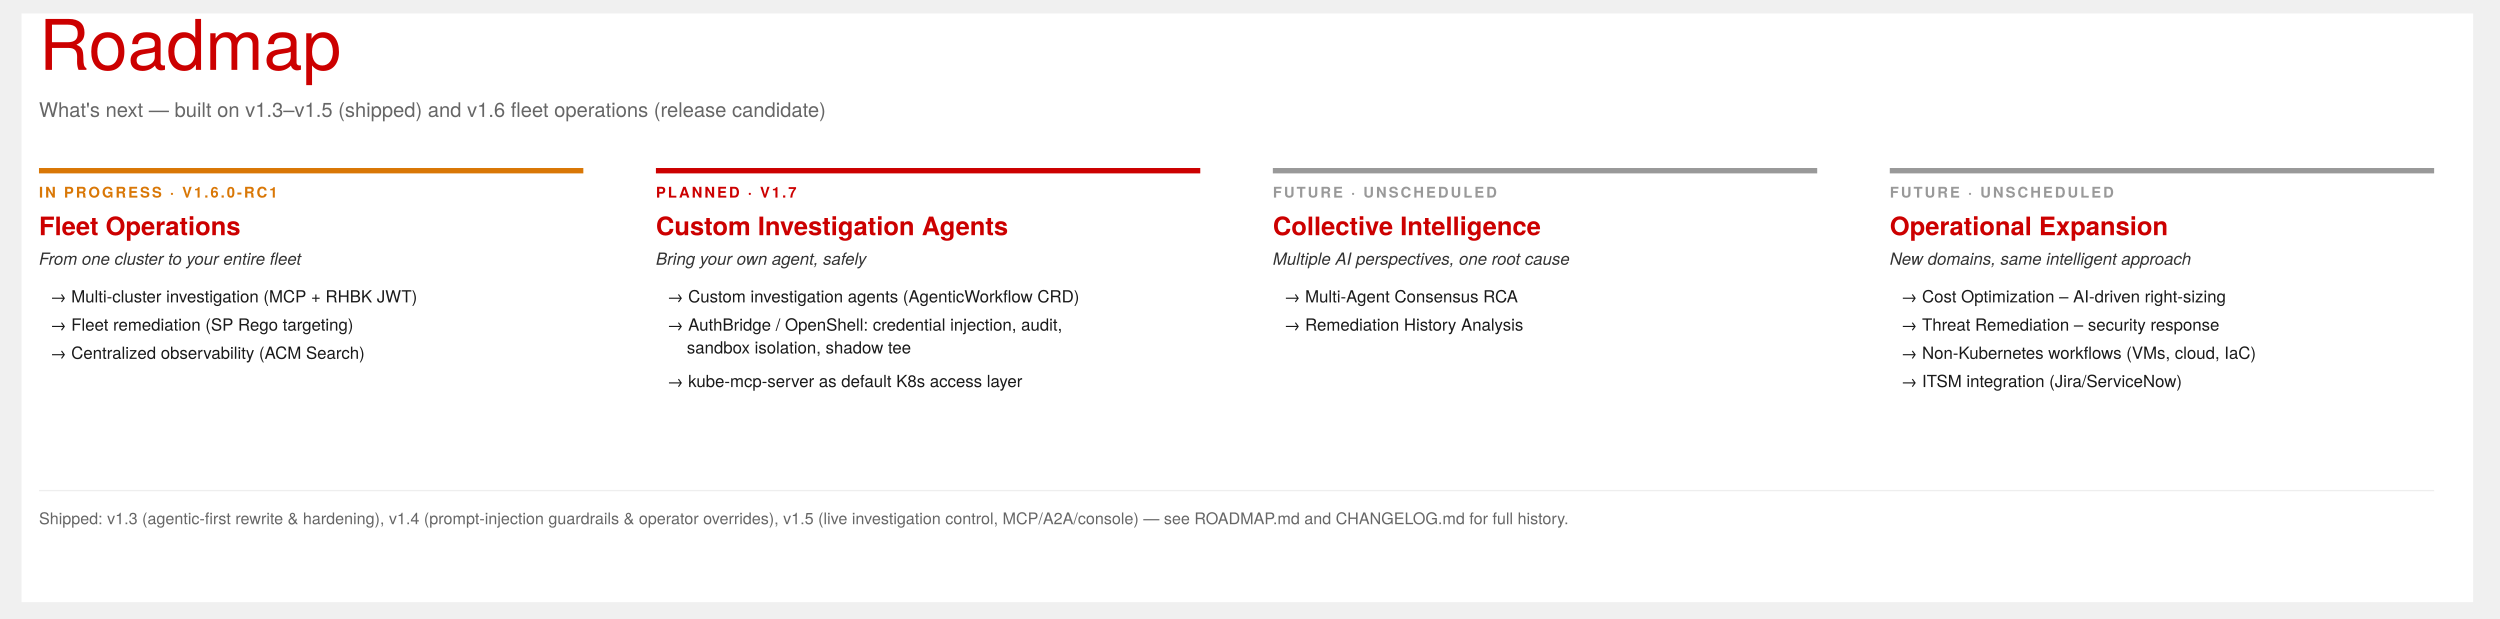
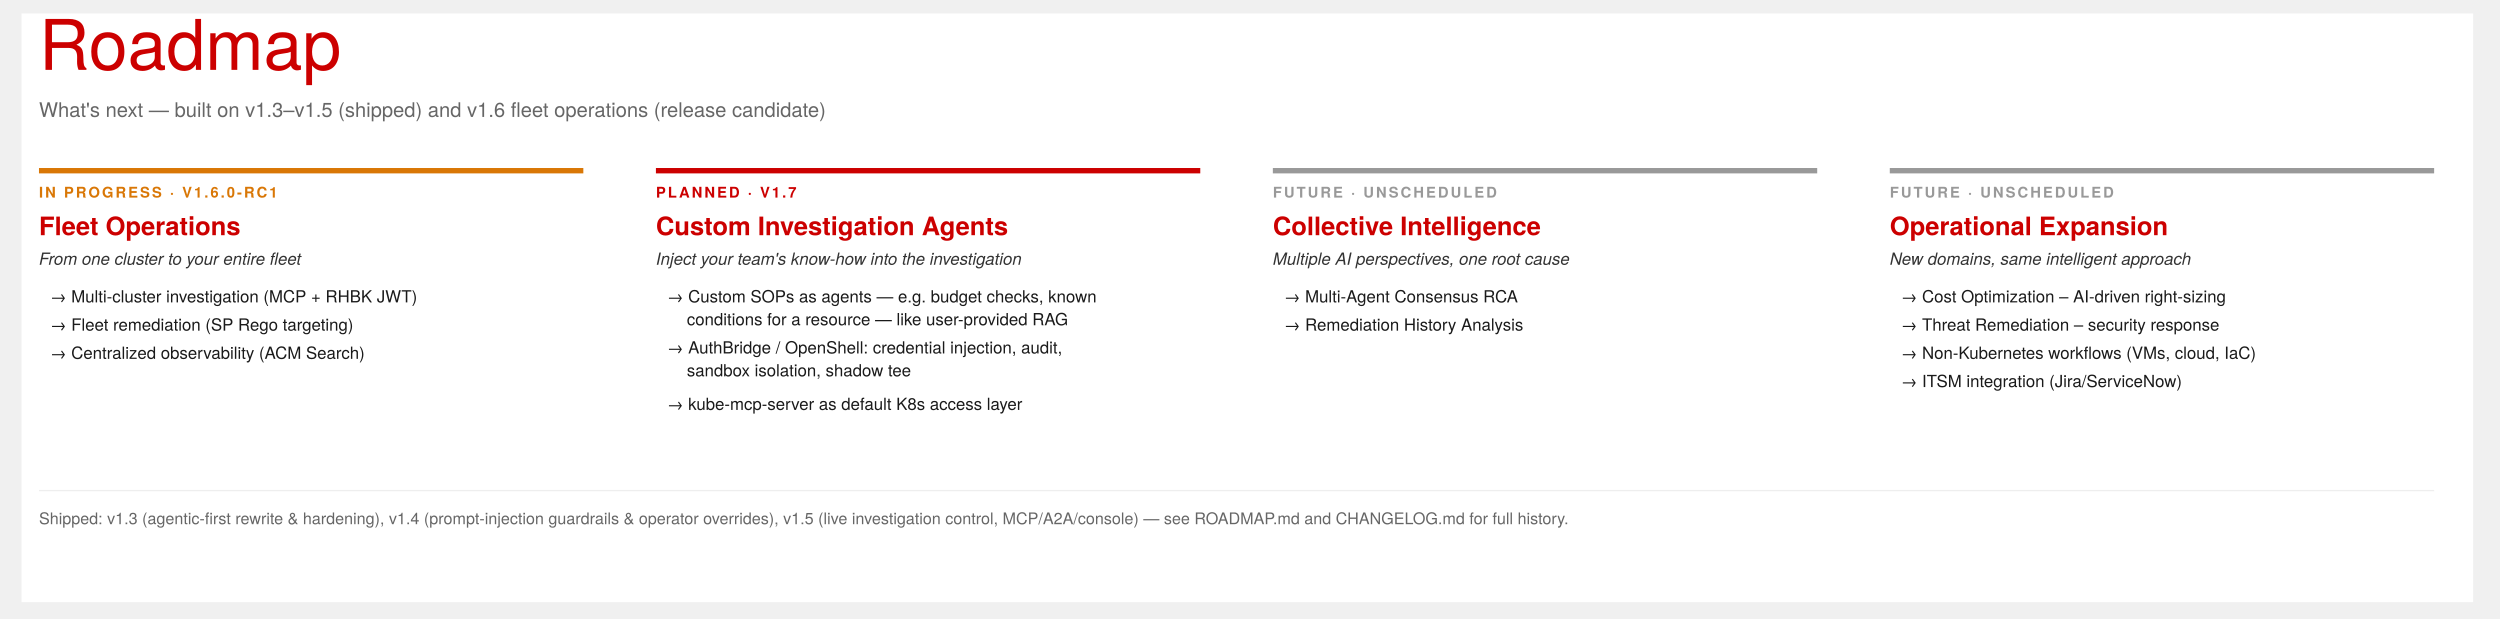
<svg xmlns="http://www.w3.org/2000/svg" width="1860" height="460" viewBox="40 25 1860 460">
  <path id="Path" fill="#ffffff" stroke="none" d="M 56 35 L 1880 35 L 1880 473 L 56 473 Z" />
  <text id="Roadmap" xml:space="preserve" x="69" y="77" font-family="Helvetica Neue" font-size="52" font-weight="300" fill="#cc0000">Roadmap</text>
  <text id="Subtitle" xml:space="preserve" x="69" y="112" font-family="Helvetica Neue" font-size="15" fill="#666666">What's next — built on v1.3–v1.5 (shipped) and v1.6 fleet operations (release candidate)</text>
  <rect id="accent1" x="69" y="150" width="405" height="4" fill="#d97706" />
  <text id="badge1" xml:space="preserve" x="69" y="172" font-family="Helvetica Neue" font-size="11" font-weight="700" letter-spacing="1.5" fill="#d97706">IN PROGRESS · V1.6.0-RC1</text>
  <text id="title1" xml:space="preserve" x="69" y="200" font-family="Helvetica Neue" font-size="19" font-weight="700" fill="#cc0000">Fleet Operations</text>
  <text id="tagline1" xml:space="preserve" x="69" y="222" font-family="Helvetica Neue" font-size="12.5" font-style="italic" fill="#333333">From one cluster to your entire fleet</text>
  <text id="bullet1-1" xml:space="preserve" x="77" y="250" font-family="Helvetica Neue" font-size="12.5" fill="#1a1a1a">→ Multi-cluster investigation (MCP + RHBK JWT)</text>
  <text id="bullet1-2" xml:space="preserve" x="77" y="271" font-family="Helvetica Neue" font-size="12.5" fill="#1a1a1a">→ Fleet remediation (SP Rego targeting)</text>
  <text id="bullet1-3" xml:space="preserve" x="77" y="292" font-family="Helvetica Neue" font-size="12.5" fill="#1a1a1a">→ Centralized observability (ACM Search)</text>
  <rect id="accent2" x="528" y="150" width="405" height="4" fill="#cc0000" />
  <text id="badge2" xml:space="preserve" x="528" y="172" font-family="Helvetica Neue" font-size="11" font-weight="700" letter-spacing="1.5" fill="#cc0000">PLANNED · V1.7</text>
  <text id="title2" xml:space="preserve" x="528" y="200" font-family="Helvetica Neue" font-size="19" font-weight="700" fill="#cc0000">Custom Investigation Agents</text>
-   <text id="tagline2" xml:space="preserve" x="528" y="222" font-family="Helvetica Neue" font-size="12.5" font-style="italic" fill="#333333">Bring your own agent, safely</text>
-   <text id="bullet2-1" xml:space="preserve" x="536" y="250" font-family="Helvetica Neue" font-size="12.5" fill="#1a1a1a">→ Custom investigation agents (AgenticWorkflow CRD)</text>
-   <text id="bullet2-2" xml:space="preserve" x="536" y="271" font-family="Helvetica Neue" font-size="12.5" fill="#1a1a1a">→ AuthBridge / OpenShell: credential injection, audit,</text>
-   <text id="bullet2-2b" xml:space="preserve" x="551" y="288" font-family="Helvetica Neue" font-size="12.5" fill="#1a1a1a">sandbox isolation, shadow tee</text>
-   <text id="bullet2-3" xml:space="preserve" x="536" y="313" font-family="Helvetica Neue" font-size="12.5" fill="#1a1a1a">→ kube-mcp-server as default K8s access layer</text>
+   <text id="tagline2" xml:space="preserve" x="528" y="222" font-family="Helvetica Neue" font-size="12.5" font-style="italic" fill="#333333">Inject your team's know-how into the investigation</text>
+   <text id="bullet2-1" xml:space="preserve" x="536" y="250" font-family="Helvetica Neue" font-size="12.5" fill="#1a1a1a">→ Custom SOPs as agents — e.g. budget checks, known</text>
+   <text id="bullet2-1b" xml:space="preserve" x="551" y="267" font-family="Helvetica Neue" font-size="12.5" fill="#1a1a1a">conditions for a resource — like user-provided RAG</text>
+   <text id="bullet2-2" xml:space="preserve" x="536" y="288" font-family="Helvetica Neue" font-size="12.5" fill="#1a1a1a">→ AuthBridge / OpenShell: credential injection, audit,</text>
+   <text id="bullet2-2b" xml:space="preserve" x="551" y="305" font-family="Helvetica Neue" font-size="12.5" fill="#1a1a1a">sandbox isolation, shadow tee</text>
+   <text id="bullet2-3" xml:space="preserve" x="536" y="330" font-family="Helvetica Neue" font-size="12.5" fill="#1a1a1a">→ kube-mcp-server as default K8s access layer</text>
  <rect id="accent3" x="987" y="150" width="405" height="4" fill="#999999" />
  <text id="badge3" xml:space="preserve" x="987" y="172" font-family="Helvetica Neue" font-size="11" font-weight="700" letter-spacing="1.5" fill="#999999">FUTURE · UNSCHEDULED</text>
  <text id="title3" xml:space="preserve" x="987" y="200" font-family="Helvetica Neue" font-size="19" font-weight="700" fill="#cc0000">Collective Intelligence</text>
  <text id="tagline3" xml:space="preserve" x="987" y="222" font-family="Helvetica Neue" font-size="12.5" font-style="italic" fill="#333333">Multiple AI perspectives, one root cause</text>
  <text id="bullet3-1" xml:space="preserve" x="995" y="250" font-family="Helvetica Neue" font-size="12.5" fill="#1a1a1a">→ Multi-Agent Consensus RCA</text>
  <text id="bullet3-2" xml:space="preserve" x="995" y="271" font-family="Helvetica Neue" font-size="12.5" fill="#1a1a1a">→ Remediation History Analysis</text>
  <rect id="accent4" x="1446" y="150" width="405" height="4" fill="#999999" />
  <text id="badge4" xml:space="preserve" x="1446" y="172" font-family="Helvetica Neue" font-size="11" font-weight="700" letter-spacing="1.5" fill="#999999">FUTURE · UNSCHEDULED</text>
  <text id="title4" xml:space="preserve" x="1446" y="200" font-family="Helvetica Neue" font-size="19" font-weight="700" fill="#cc0000">Operational Expansion</text>
  <text id="tagline4" xml:space="preserve" x="1446" y="222" font-family="Helvetica Neue" font-size="12.5" font-style="italic" fill="#333333">New domains, same intelligent approach</text>
  <text id="bullet4-1" xml:space="preserve" x="1454" y="250" font-family="Helvetica Neue" font-size="12.5" fill="#1a1a1a">→ Cost Optimization – AI-driven right-sizing</text>
  <text id="bullet4-2" xml:space="preserve" x="1454" y="271" font-family="Helvetica Neue" font-size="12.5" fill="#1a1a1a">→ Threat Remediation – security response</text>
  <text id="bullet4-3" xml:space="preserve" x="1454" y="292" font-family="Helvetica Neue" font-size="12.5" fill="#1a1a1a">→ Non-Kubernetes workflows (VMs, cloud, IaC)</text>
  <text id="bullet4-4" xml:space="preserve" x="1454" y="313" font-family="Helvetica Neue" font-size="12.5" fill="#1a1a1a">→ ITSM integration (Jira/ServiceNow)</text>
  <path id="footer-divider" fill="#000000" stroke="#eeeeee" d="M 69 390 L 1851 390" />
  <text id="footer-note" xml:space="preserve" x="69" y="415" font-family="Helvetica Neue" font-size="12" fill="#666666">Shipped: v1.3 (agentic-first rewrite &amp; hardening), v1.4 (prompt-injection guardrails &amp; operator overrides), v1.5 (live investigation control, MCP/A2A/console) — see ROADMAP.md and CHANGELOG.md for full history.</text>
</svg>
